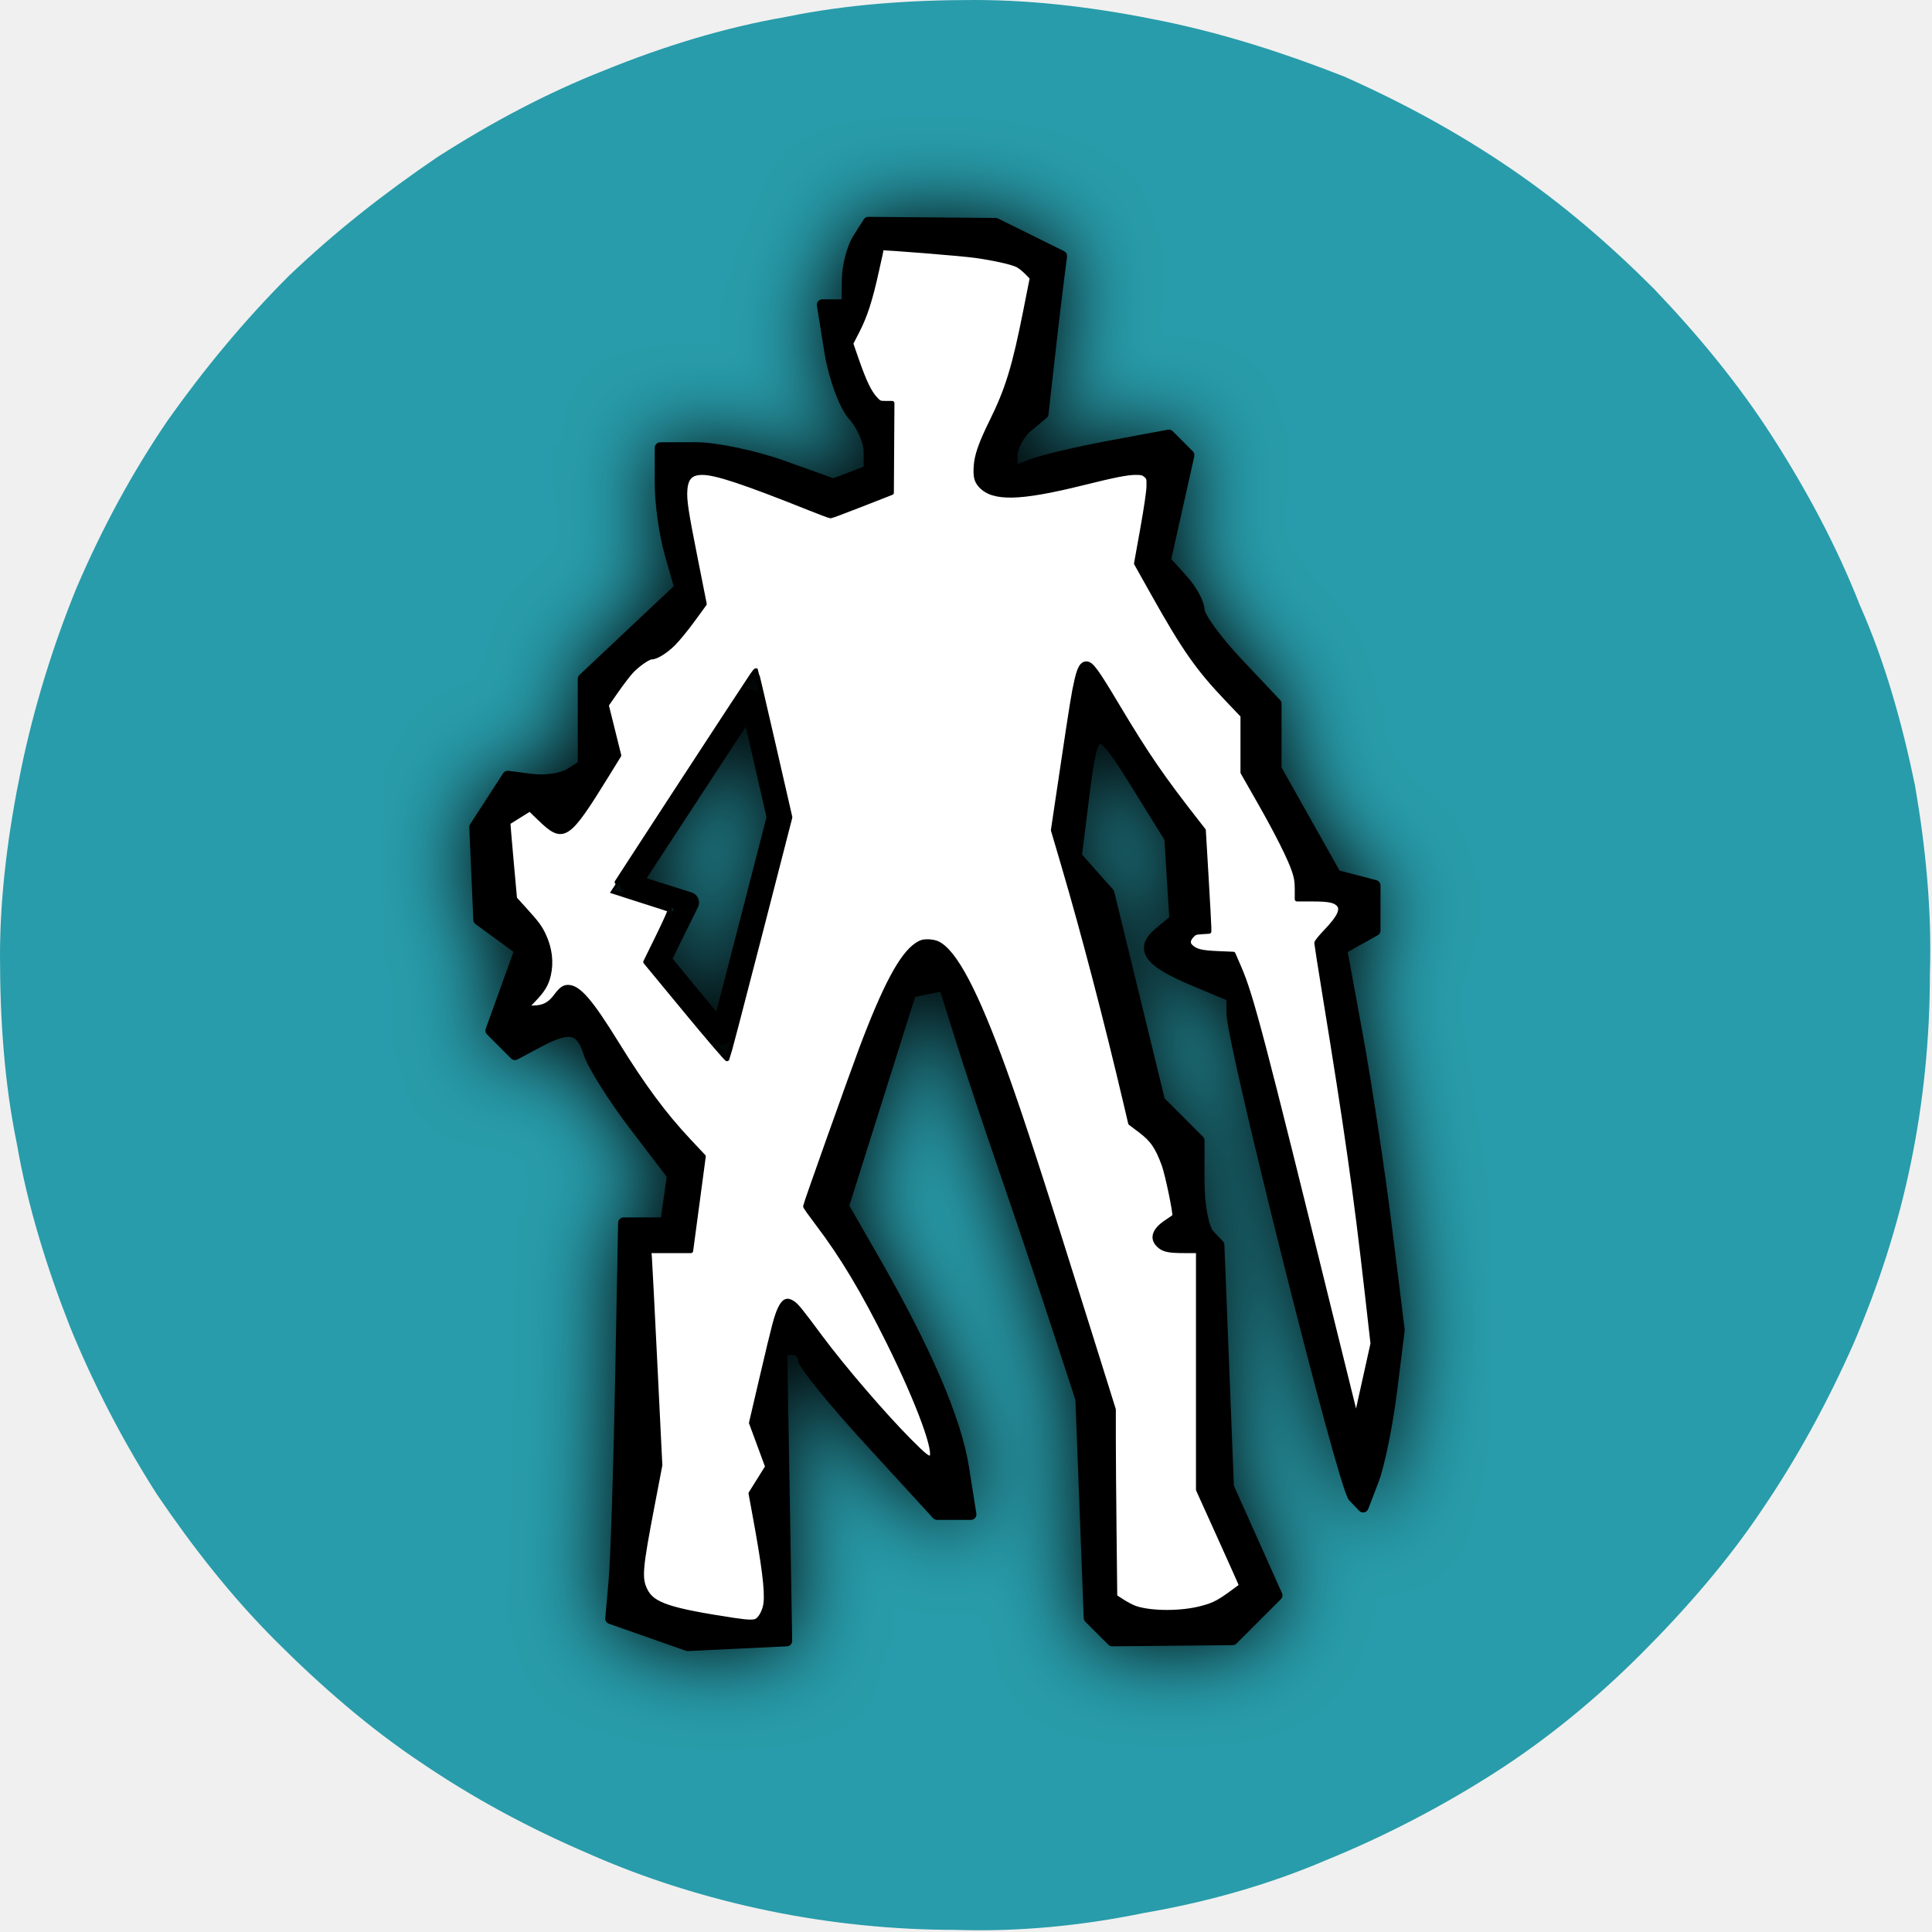
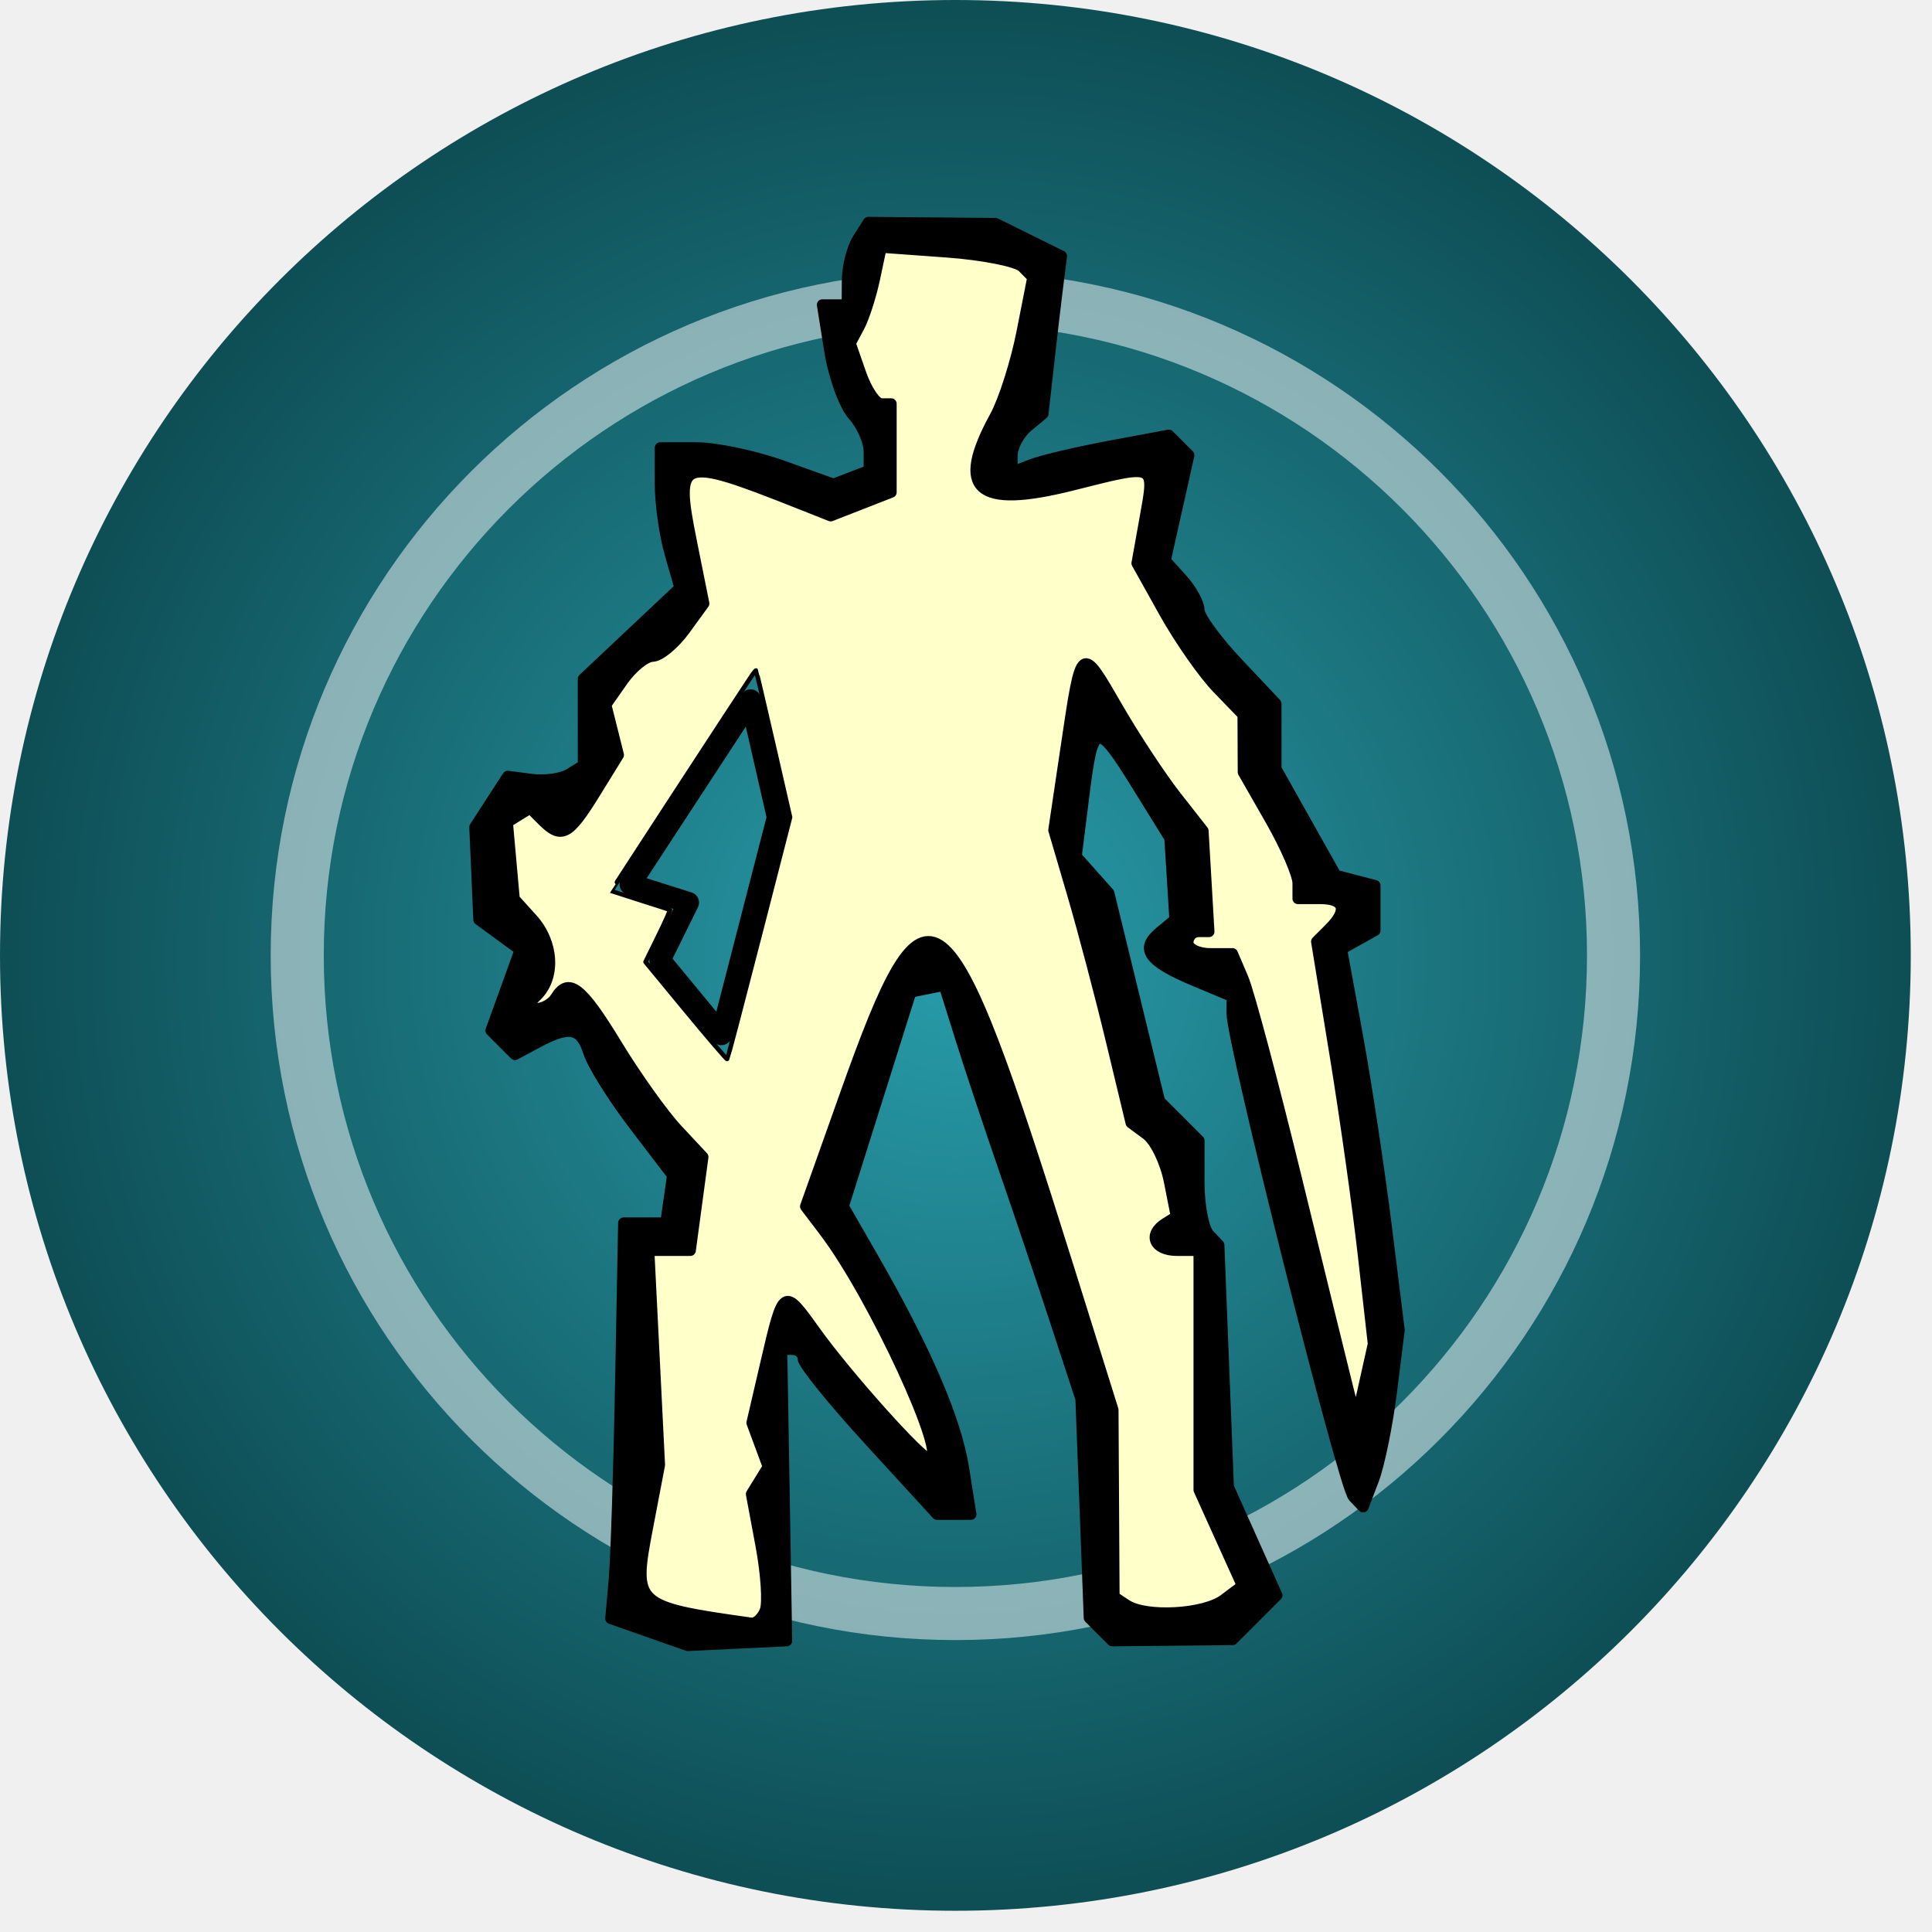
<svg xmlns="http://www.w3.org/2000/svg" version="1.1" width="91" height="91" viewBox="0, 0, 91, 91" xml:space="preserve" fill-rule="evenodd" stroke-linejoin="round" stroke-miterlimit="2" style="clip-rule:evenodd;">
-   <filter height="150%" id="dropshadow">
-     <feGaussianBlur stdDeviation="2" in="SourceAlpha" />
-     <feOffset dx="0" dy="0" result="offsetblur" />
-     <feMerge>
-       <feMergeNode />
-       <feMergeNode in="SourceGraphic" />
-     </feMerge>
-   </filter>
-   <path d="M7.4 70.4 C5.8 67.9 4.4 65.2 3.3 62.5 C2.2 59.7 1.3 56.8 0.8 53.9 C0.2 51 -0 48 0 45 C0 42.1 0.4 39.1 1 36.2 C1.6 33.3 2.5 30.4 3.6 27.7 C4.8 24.9 6.2 22.3 7.9 19.8 C9.6 17.4 11.5 15.1 13.6 13 C15.8 10.9 18.1 9.1 20.6 7.4 C23.1 5.8 25.7 4.4 28.5 3.3 C31.2 2.2 34.1 1.3 37 0.8 C39.9 0.2 42.9 -0 45.9 0 C48.9 0 51.9 0.4 54.8 1 C57.7 1.6 60.5 2.5 63.3 3.6 C66 4.8 68.6 6.2 71.1 7.9 C73.6 9.6 75.8 11.5 77.9 13.6 C80 15.8 81.9 18.1 83.5 20.6 C85.1 23.1 86.5 25.7 87.6 28.5 C88.8 31.2 89.6 34.1 90.2 37 C90.7 39.9 91 42.9 90.9 45.9 C90.9 48.9 90.6 51.9 90 54.8 C89.4 57.7 88.5 60.5 87.3 63.3 C86.1 66 84.7 68.6 83 71.1 C81.4 73.5 79.4 75.8 77.3 77.9 C75.2 80 72.9 81.9 70.4 83.5 C67.9 85.1 65.2 86.5 62.5 87.6 C59.7 88.8 56.8 89.6 53.9 90.1 C51 90.7 48 91 45 90.9 C42.1 90.9 39.1 90.6 36.2 90 C33.3 89.4 30.4 88.5 27.7 87.3 C24.9 86.1 22.3 84.7 19.8 83 C17.4 81.4 15.1 79.4 13 77.3 C10.9 75.2 9.1 72.9 7.4 70.4 z" fill-rule="nonzero" style="fill:#289caa;" />
+   <defs>
+     <radialGradient cx="45" cy="45" r="45" gradientUnits="userSpaceOnUse" id="Radial">
+       <stop offset="0%" stop-color="#289caa" stop-opacity="1" />
+       <stop offset="100%" stop-color="#0E4E55" stop-opacity="1" />
+     </radialGradient>
+   </defs>
+   <circle cx="45" cy="45" r="45" stroke-width="1.1px" style="fill:url(#Radial);" />
+   <circle cx="45" cy="45" r="31" stroke-width="2.5px" stroke-opacity="0.5" style="fill:none;stroke:white;" />
  <g stroke-width="0.5" style="stroke:black;fill:white;" filter="url(#dropshadow)" fill-rule="nonzero">
+     <path style="fill:#FFFFC9;stroke:#000000;stroke-width:0.803;stroke-linecap:butt;stroke-dasharray:none;stroke-opacity:1" d="m 130.905,288.457 c -11.842,-1.795 -14.765,-2.774 -16.036,-5.373 -1.039,-2.124 -0.899,-3.781 1.276,-15.126 l 1.364,-7.114 -0.882,-17.969 c -0.485,-9.883 -0.926,-18.469 -0.98,-19.08 l -0.098,-1.111 h 3.722 3.722 l 1.124,-8.404 1.124,-8.404 -2.588,-2.755 c -4.442,-4.729 -8.12,-9.698 -12.912,-17.448 -4.64,-7.504 -6.756,-9.942 -8.629,-9.942 -0.741,0 -1.268,0.397 -2.198,1.656 -1.048,1.419 -2.225,2.015 -3.977,2.015 h -1.295 l 1.353,-1.401 c 1.637,-1.696 2.273,-2.745 2.662,-4.398 0.539,-2.288 0.242,-4.758 -0.853,-7.1 -0.682,-1.458 -1.239,-2.205 -3.492,-4.684 l -1.668,-1.836 -0.611,-6.746 c -0.336,-3.711 -0.589,-6.766 -0.562,-6.791 0.027,-0.024 0.906,-0.578 1.955,-1.231 l 1.906,-1.186 1.765,1.703 c 4.234,4.086 4.909,3.643 12.012,-7.873 l 2.086,-3.381 -1.114,-4.485 -1.114,-4.485 1.657,-2.379 c 0.911,-1.308 2.095,-2.87 2.631,-3.472 1.1,-1.234 3.117,-2.667 3.754,-2.667 0.819,0 2.491,-1.038 3.86,-2.395 0.761,-0.755 2.319,-2.657 3.463,-4.228 l 2.079,-2.855 -1.544,-7.772 c -1.743,-8.774 -2.034,-10.683 -1.903,-12.515 0.158,-2.203 1.039,-3.085 3.075,-3.079 2.423,0.007 7.38,1.652 19.15,6.355 1.888,0.754 3.542,1.371 3.677,1.371 0.135,0 2.633,-0.935 5.553,-2.079 l 5.308,-2.079 0.051,-7.969 0.05,-7.969 h -1.137 c -1.093,0 -1.167,-0.032 -1.907,-0.835 -1.018,-1.104 -1.949,-3.045 -3.237,-6.748 l -1.058,-3.043 1.12,-2.177 c 1.416,-2.754 2.318,-5.548 3.445,-10.673 0.491,-2.232 0.915,-4.086 0.943,-4.12 0.115,-0.14 14.098,0.981 16.608,1.331 3.376,0.471 6.585,1.19 7.562,1.696 0.41,0.212 1.154,0.806 1.653,1.319 l 0.906,0.933 -1.128,5.7 c -2.01,10.154 -3.214,14.097 -6.082,19.91 -1.872,3.794 -2.637,5.965 -2.767,7.849 -0.128,1.85 0.048,2.643 0.766,3.461 2.207,2.514 6.963,2.414 18.232,-0.384 5.725,-1.421 7.922,-1.853 9.427,-1.853 1.057,0 1.352,0.076 1.805,0.467 0.513,0.441 0.541,0.549 0.52,1.98 -0.013,0.904 -0.464,3.973 -1.119,7.618 l -1.097,6.104 2.992,5.337 c 5.538,9.88 7.963,13.344 13.169,18.812 l 2.79,2.931 v 5.06 5.06 l 2.934,5.148 c 3.214,5.639 5.465,10.129 6.232,12.428 0.386,1.156 0.495,1.87 0.495,3.236 v 1.753 l 2.657,0.001 c 2.866,0.001 3.956,0.195 4.637,0.824 0.979,0.904 0.339,2.327 -2.266,5.041 -0.852,0.888 -1.55,1.76 -1.55,1.938 0,0.178 0.655,4.342 1.456,9.254 3.933,24.121 5.503,35.18 7.516,52.937 l 1.034,9.122 -1.473,6.636 -1.473,6.636 -0.343,-1.32 c -0.188,-0.726 -1.874,-7.537 -3.745,-15.135 -12.755,-51.791 -14.59,-58.778 -16.75,-63.762 l -1.047,-2.415 -2.78,-0.12 c -2.917,-0.126 -3.896,-0.369 -4.758,-1.179 -0.588,-0.553 -0.551,-1.177 0.117,-1.924 0.497,-0.557 0.686,-0.629 1.836,-0.702 l 1.281,-0.082 v -0.711 c 0,-0.391 -0.221,-4.443 -0.491,-9.003 l -0.491,-8.292 -0.813,-1.039 c -6.575,-8.399 -9.245,-12.283 -14.559,-21.174 -3.799,-6.356 -4.613,-7.461 -5.499,-7.461 -0.758,0 -1.209,0.765 -1.704,2.89 -0.532,2.285 -0.811,4.002 -2.62,16.132 l -1.583,10.617 1.908,6.483 c 3.478,11.819 7.555,27.416 11.008,42.113 l 0.835,3.555 1.739,1.308 c 2.178,1.638 3.078,2.947 4.245,6.169 0.633,1.748 2.101,8.899 1.874,9.126 -0.089,0.089 -0.718,0.528 -1.398,0.976 -2.176,1.433 -2.696,2.878 -1.475,4.099 0.862,0.862 1.729,1.061 4.628,1.062 l 2.464,0.001 v 21.263 21.263 l 3.859,8.53 c 2.123,4.692 3.84,8.545 3.816,8.563 -3.927,2.955 -4.676,3.373 -7.218,4.026 -3.551,0.912 -8.696,0.911 -11.567,-0.004 -0.531,-0.169 -1.582,-0.705 -2.336,-1.191 l -1.37,-0.883 -0.128,-11.59 c -0.07,-6.375 -0.128,-13.871 -0.128,-16.659 v -5.069 l -4.166,-13.303 c -8.616,-27.512 -12.258,-38.742 -15.249,-47.02 -5.069,-14.027 -8.85,-21.204 -11.944,-22.672 -0.372,-0.177 -1.148,-0.321 -1.725,-0.321 -0.847,0 -1.221,0.114 -1.945,0.594 -2.705,1.792 -5.677,7.358 -9.864,18.476 -1.797,4.772 -9.98,27.778 -9.98,28.059 0,0.114 0.943,1.446 2.094,2.961 4.476,5.887 8.232,12.152 12.769,21.304 5.391,10.872 8.728,20.019 7.478,20.498 -0.493,0.189 -1.18,-0.357 -3.889,-3.088 -4.624,-4.663 -11.736,-12.95 -15.771,-18.376 -3.647,-4.905 -4.19,-5.575 -4.917,-6.071 -0.983,-0.671 -1.572,-0.424 -2.234,0.934 -0.672,1.38 -1.016,2.676 -3.262,12.282 l -1.897,8.117 1.443,3.905 1.443,3.905 -1.485,2.376 -1.485,2.376 0.625,3.381 c 1.733,9.382 2.298,13.843 2.043,16.134 -0.139,1.246 -0.79,2.584 -1.502,3.083 -0.508,0.356 -1.526,0.353 -3.915,-0.009 z m 4.227,-121.517 5.519,-21.447 -2.986,-13.023 c -1.642,-7.162 -3.022,-13.059 -3.067,-13.104 -0.045,-0.045 -0.339,0.294 -0.653,0.753 -1.539,2.247 -25.173,38.468 -25.124,38.505 0.031,0.023 2.361,0.761 5.177,1.64 2.816,0.879 5.183,1.655 5.259,1.725 0.076,0.07 -0.87,2.181 -2.102,4.693 l -2.24,4.567 7.201,8.725 c 3.961,4.799 7.268,8.655 7.349,8.569 0.081,-0.086 2.632,-9.808 5.667,-21.604 z" transform="scale(0.2645833)" />
    <path style="fill:#000000;stroke-width:0.518" d="m 30.58,76.872 -1.813,-0.636 0.16,-1.807 c 0.088,-0.994 0.225,-5.186 0.303,-9.317 l 0.143,-7.51 h 0.992 0.992 l 0.16,-1.121 0.16,-1.121 -1.805,-2.364 c -0.993,-1.3 -1.954,-2.835 -2.137,-3.41 -0.377,-1.186 -0.907,-1.292 -2.423,-0.48 l -1.057,0.566 -0.566,-0.566 -0.566,-0.566 0.687,-1.901 0.687,-1.901 -0.972,-0.71 -0.972,-0.71 -0.095,-2.179 -0.095,-2.179 0.776,-1.198 0.776,-1.198 1.132,0.146 c 0.623,0.08 1.423,-0.035 1.779,-0.257 L 27.473,36.049 v -2.036 -2.036 l 2.276,-2.142 2.276,-2.142 -0.463,-1.615 C 31.306,25.191 31.098,23.705 31.098,22.778 v -1.687 l 1.683,-0.003 c 0.926,-0.001 2.762,0.384 4.08,0.856 l 2.397,0.859 0.84,-0.322 0.84,-0.322 v -0.882 c 0,-0.485 -0.338,-1.256 -0.752,-1.713 -0.414,-0.457 -0.91,-1.816 -1.102,-3.019 l -0.35,-2.188 h 0.584 0.584 l 0.008,-1.165 c 0.004,-0.641 0.229,-1.515 0.5,-1.942 l 0.492,-0.777 2.996,0.026 2.996,0.026 1.554,0.768 1.554,0.768 -0.164,1.277 c -0.09,0.702 -0.287,2.374 -0.437,3.714 l -0.273,2.437 -0.728,0.605 c -0.401,0.333 -0.728,0.951 -0.728,1.373 v 0.769 l 0.906,-0.352 c 0.498,-0.194 2.159,-0.585 3.691,-0.871 l 2.784,-0.519 0.473,0.473 0.473,0.473 -0.556,2.483 -0.556,2.483 0.795,0.878 c 0.437,0.483 0.795,1.134 0.795,1.448 0,0.313 0.816,1.435 1.813,2.492 l 1.813,1.922 v 1.534 1.534 l 1.409,2.506 1.409,2.506 0.922,0.241 0.922,0.241 v 1.059 1.059 l -0.786,0.44 -0.786,0.44 0.753,4.118 c 0.414,2.265 1.024,6.301 1.356,8.97 l 0.603,4.852 -0.36,2.883 c -0.198,1.585 -0.58,3.46 -0.848,4.166 L 64.205,70.979 63.751,70.506 C 63.278,70.013 58.029,49.119 58.029,47.728 v -0.794 l -1.777,-0.743 c -2.162,-0.903 -2.582,-1.488 -1.634,-2.275 l 0.721,-0.598 -0.119,-1.92 -0.119,-1.92 -1.514,-2.444 c -1.926,-3.11 -2.095,-3.083 -2.532,0.414 l -0.361,2.89 0.769,0.865 0.769,0.865 1.194,4.899 1.194,4.899 0.928,0.928 0.928,0.928 v 1.968 c 0,1.082 0.211,2.189 0.468,2.46 l 0.468,0.492 0.224,5.697 0.224,5.697 1.143,2.553 1.143,2.553 -1.044,1.044 -1.044,1.044 -2.835,0.028 -2.835,0.028 -0.542,-0.541 -0.542,-0.541 -0.196,-5.156 -0.196,-5.156 -1.187,-3.625 c -0.653,-1.994 -1.751,-5.257 -2.441,-7.251 -0.69,-1.994 -1.605,-4.745 -2.034,-6.114 l -0.78,-2.489 -0.783,0.158 -0.783,0.158 -1.59,5.045 -1.59,5.045 1.416,2.464 c 2.472,4.302 3.883,7.577 4.243,9.845 l 0.349,2.201 h -0.797 -0.797 l -3.153,-3.441 c -1.734,-1.893 -3.153,-3.641 -3.153,-3.884 0,-0.244 -0.227,-0.443 -0.505,-0.443 h -0.505 l 0.116,6.862 0.116,6.862 -2.331,0.112 -2.331,0.112 z m 5.462,-1.018 c 0.138,-0.359 0.047,-1.739 -0.201,-3.068 l -0.451,-2.415 0.396,-0.641 0.396,-0.641 -0.383,-1.036 -0.383,-1.036 0.655,-2.817 c 0.831,-3.573 0.832,-3.574 2.323,-1.49 1.501,2.097 5.023,6.027 5.401,6.027 0.9,0 -2.673,-7.729 -4.968,-10.746 l -0.886,-1.165 1.887,-5.309 C 43.707,40.605 44.551,41.261 50.317,59.675 l 2.108,6.733 0.025,4.402 0.025,4.402 0.576,0.38 c 0.917,0.606 3.665,0.456 4.605,-0.251 l 0.861,-0.647 -1.021,-2.258 -1.021,-2.258 v -5.64 -5.64 h -1.036 c -1.083,0 -1.396,-0.752 -0.535,-1.284 l 0.501,-0.31 -0.329,-1.663 c -0.181,-0.915 -0.661,-1.908 -1.066,-2.208 l -0.736,-0.545 -0.928,-3.857 c -0.51,-2.121 -1.329,-5.224 -1.82,-6.895 l -0.892,-3.038 0.583,-3.922 c 0.726,-4.879 0.685,-4.848 2.433,-1.825 0.795,1.375 2.025,3.24 2.732,4.143 l 1.286,1.642 0.138,2.372 0.138,2.372 h -0.494 c -0.271,0 -0.494,0.233 -0.494,0.518 0,0.285 0.471,0.518 1.047,0.518 h 1.047 l 0.498,1.165 c 0.274,0.641 1.408,4.894 2.521,9.452 1.113,4.558 2.2,8.986 2.415,9.84 l 0.392,1.554 0.404,-1.813 0.404,-1.813 -0.467,-4.143 C 63.962,56.878 63.361,52.614 62.882,49.682 l -0.87,-5.332 0.598,-0.598 c 0.89,-0.89 0.726,-1.426 -0.438,-1.426 h -1.036 v -0.724 c 0,-0.398 -0.58,-1.738 -1.289,-2.978 l -1.289,-2.254 -0.006,-1.354 -0.006,-1.354 -1.196,-1.236 C 56.693,31.747 55.569,30.142 54.853,28.86 l -1.301,-2.331 0.371,-2.072 c 0.477,-2.662 0.583,-2.612 -3.413,-1.608 -4.514,1.134 -5.534,0.228 -3.639,-3.232 0.414,-0.756 0.982,-2.54 1.263,-3.964 l 0.51,-2.59 -0.478,-0.484 c -0.263,-0.266 -1.869,-0.585 -3.568,-0.708 l -3.09,-0.224 -0.315,1.485 c -0.173,0.817 -0.501,1.834 -0.729,2.262 l -0.415,0.777 0.496,1.424 c 0.273,0.783 0.706,1.424 0.963,1.424 h 0.467 v 2.084 2.084 l -1.424,0.556 -1.424,0.556 -1.554,-0.615 c -5.582,-2.211 -5.8,-2.131 -5.003,1.84 l 0.583,2.904 -0.898,1.235 c -0.494,0.679 -1.176,1.242 -1.516,1.251 -0.34,0.009 -0.974,0.525 -1.41,1.147 l -0.792,1.131 0.297,1.184 0.297,1.184 -1.13,1.829 c -1.217,1.969 -1.559,2.144 -2.451,1.252 l -0.576,-0.576 -0.537,0.332 -0.537,0.332 0.162,1.809 0.162,1.809 0.847,0.936 c 0.998,1.103 1.1,2.726 0.226,3.6 l -0.621,0.621 h 0.591 c 0.325,0 0.735,-0.233 0.911,-0.518 0.605,-0.978 1.209,-0.513 2.859,2.201 0.909,1.495 2.197,3.302 2.863,4.014 l 1.21,1.295 -0.297,2.201 -0.297,2.201 h -0.977 -0.977 l 0.252,5.05 0.252,5.05 -0.572,2.994 c -0.688,3.601 -0.591,3.69 4.894,4.459 0.223,0.031 0.517,-0.237 0.655,-0.596 z" />
    <path style="fill:#ffffff;fill-opacity:0;stroke:#000000;stroke-width:1.0;stroke-linecap:butt;stroke-dasharray:none;stroke-opacity:1" d="m 29.678,41.644 5.675,-8.676 1.265,5.531 -2.639,10.23 -2.892,-3.506 1.338,-2.711 z" />
-     <path style="fill:#ffffff;stroke:#000000;stroke-width:0.803;stroke-linecap:butt;stroke-dasharray:none;stroke-opacity:1" d="m 130.905,288.457 c -11.842,-1.795 -14.765,-2.774 -16.036,-5.373 -1.039,-2.124 -0.899,-3.781 1.276,-15.126 l 1.364,-7.114 -0.882,-17.969 c -0.485,-9.883 -0.926,-18.469 -0.98,-19.08 l -0.098,-1.111 h 3.722 3.722 l 1.124,-8.404 1.124,-8.404 -2.588,-2.755 c -4.442,-4.729 -8.12,-9.698 -12.912,-17.448 -4.64,-7.504 -6.756,-9.942 -8.629,-9.942 -0.741,0 -1.268,0.397 -2.198,1.656 -1.048,1.419 -2.225,2.015 -3.977,2.015 h -1.295 l 1.353,-1.401 c 1.637,-1.696 2.273,-2.745 2.662,-4.398 0.539,-2.288 0.242,-4.758 -0.853,-7.1 -0.682,-1.458 -1.239,-2.205 -3.492,-4.684 l -1.668,-1.836 -0.611,-6.746 c -0.336,-3.711 -0.589,-6.766 -0.562,-6.791 0.027,-0.024 0.906,-0.578 1.955,-1.231 l 1.906,-1.186 1.765,1.703 c 4.234,4.086 4.909,3.643 12.012,-7.873 l 2.086,-3.381 -1.114,-4.485 -1.114,-4.485 1.657,-2.379 c 0.911,-1.308 2.095,-2.87 2.631,-3.472 1.1,-1.234 3.117,-2.667 3.754,-2.667 0.819,0 2.491,-1.038 3.86,-2.395 0.761,-0.755 2.319,-2.657 3.463,-4.228 l 2.079,-2.855 -1.544,-7.772 c -1.743,-8.774 -2.034,-10.683 -1.903,-12.515 0.158,-2.203 1.039,-3.085 3.075,-3.079 2.423,0.007 7.38,1.652 19.15,6.355 1.888,0.754 3.542,1.371 3.677,1.371 0.135,0 2.633,-0.935 5.553,-2.079 l 5.308,-2.079 0.051,-7.969 0.05,-7.969 h -1.137 c -1.093,0 -1.167,-0.032 -1.907,-0.835 -1.018,-1.104 -1.949,-3.045 -3.237,-6.748 l -1.058,-3.043 1.12,-2.177 c 1.416,-2.754 2.318,-5.548 3.445,-10.673 0.491,-2.232 0.915,-4.086 0.943,-4.12 0.115,-0.14 14.098,0.981 16.608,1.331 3.376,0.471 6.585,1.19 7.562,1.696 0.41,0.212 1.154,0.806 1.653,1.319 l 0.906,0.933 -1.128,5.7 c -2.01,10.154 -3.214,14.097 -6.082,19.91 -1.872,3.794 -2.637,5.965 -2.767,7.849 -0.128,1.85 0.048,2.643 0.766,3.461 2.207,2.514 6.963,2.414 18.232,-0.384 5.725,-1.421 7.922,-1.853 9.427,-1.853 1.057,0 1.352,0.076 1.805,0.467 0.513,0.441 0.541,0.549 0.52,1.98 -0.013,0.904 -0.464,3.973 -1.119,7.618 l -1.097,6.104 2.992,5.337 c 5.538,9.88 7.963,13.344 13.169,18.812 l 2.79,2.931 v 5.06 5.06 l 2.934,5.148 c 3.214,5.639 5.465,10.129 6.232,12.428 0.386,1.156 0.495,1.87 0.495,3.236 v 1.753 l 2.657,0.001 c 2.866,0.001 3.956,0.195 4.637,0.824 0.979,0.904 0.339,2.327 -2.266,5.041 -0.852,0.888 -1.55,1.76 -1.55,1.938 0,0.178 0.655,4.342 1.456,9.254 3.933,24.121 5.503,35.18 7.516,52.937 l 1.034,9.122 -1.473,6.636 -1.473,6.636 -0.343,-1.32 c -0.188,-0.726 -1.874,-7.537 -3.745,-15.135 -12.755,-51.791 -14.59,-58.778 -16.75,-63.762 l -1.047,-2.415 -2.78,-0.12 c -2.917,-0.126 -3.896,-0.369 -4.758,-1.179 -0.588,-0.553 -0.551,-1.177 0.117,-1.924 0.497,-0.557 0.686,-0.629 1.836,-0.702 l 1.281,-0.082 v -0.711 c 0,-0.391 -0.221,-4.443 -0.491,-9.003 l -0.491,-8.292 -0.813,-1.039 c -6.575,-8.399 -9.245,-12.283 -14.559,-21.174 -3.799,-6.356 -4.613,-7.461 -5.499,-7.461 -0.758,0 -1.209,0.765 -1.704,2.89 -0.532,2.285 -0.811,4.002 -2.62,16.132 l -1.583,10.617 1.908,6.483 c 3.478,11.819 7.555,27.416 11.008,42.113 l 0.835,3.555 1.739,1.308 c 2.178,1.638 3.078,2.947 4.245,6.169 0.633,1.748 2.101,8.899 1.874,9.126 -0.089,0.089 -0.718,0.528 -1.398,0.976 -2.176,1.433 -2.696,2.878 -1.475,4.099 0.862,0.862 1.729,1.061 4.628,1.062 l 2.464,0.001 v 21.263 21.263 l 3.859,8.53 c 2.123,4.692 3.84,8.545 3.816,8.563 -3.927,2.955 -4.676,3.373 -7.218,4.026 -3.551,0.912 -8.696,0.911 -11.567,-0.004 -0.531,-0.169 -1.582,-0.705 -2.336,-1.191 l -1.37,-0.883 -0.128,-11.59 c -0.07,-6.375 -0.128,-13.871 -0.128,-16.659 v -5.069 l -4.166,-13.303 c -8.616,-27.512 -12.258,-38.742 -15.249,-47.02 -5.069,-14.027 -8.85,-21.204 -11.944,-22.672 -0.372,-0.177 -1.148,-0.321 -1.725,-0.321 -0.847,0 -1.221,0.114 -1.945,0.594 -2.705,1.792 -5.677,7.358 -9.864,18.476 -1.797,4.772 -9.98,27.778 -9.98,28.059 0,0.114 0.943,1.446 2.094,2.961 4.476,5.887 8.232,12.152 12.769,21.304 5.391,10.872 8.728,20.019 7.478,20.498 -0.493,0.189 -1.18,-0.357 -3.889,-3.088 -4.624,-4.663 -11.736,-12.95 -15.771,-18.376 -3.647,-4.905 -4.19,-5.575 -4.917,-6.071 -0.983,-0.671 -1.572,-0.424 -2.234,0.934 -0.672,1.38 -1.016,2.676 -3.262,12.282 l -1.897,8.117 1.443,3.905 1.443,3.905 -1.485,2.376 -1.485,2.376 0.625,3.381 c 1.733,9.382 2.298,13.843 2.043,16.134 -0.139,1.246 -0.79,2.584 -1.502,3.083 -0.508,0.356 -1.526,0.353 -3.915,-0.009 z m 4.227,-121.517 5.519,-21.447 -2.986,-13.023 c -1.642,-7.162 -3.022,-13.059 -3.067,-13.104 -0.045,-0.045 -0.339,0.294 -0.653,0.753 -1.539,2.247 -25.173,38.468 -25.124,38.505 0.031,0.023 2.361,0.761 5.177,1.64 2.816,0.879 5.183,1.655 5.259,1.725 0.076,0.07 -0.87,2.181 -2.102,4.693 l -2.24,4.567 7.201,8.725 c 3.961,4.799 7.268,8.655 7.349,8.569 0.081,-0.086 2.632,-9.808 5.667,-21.604 z" transform="scale(0.2645833)" />
  </g>
</svg>
